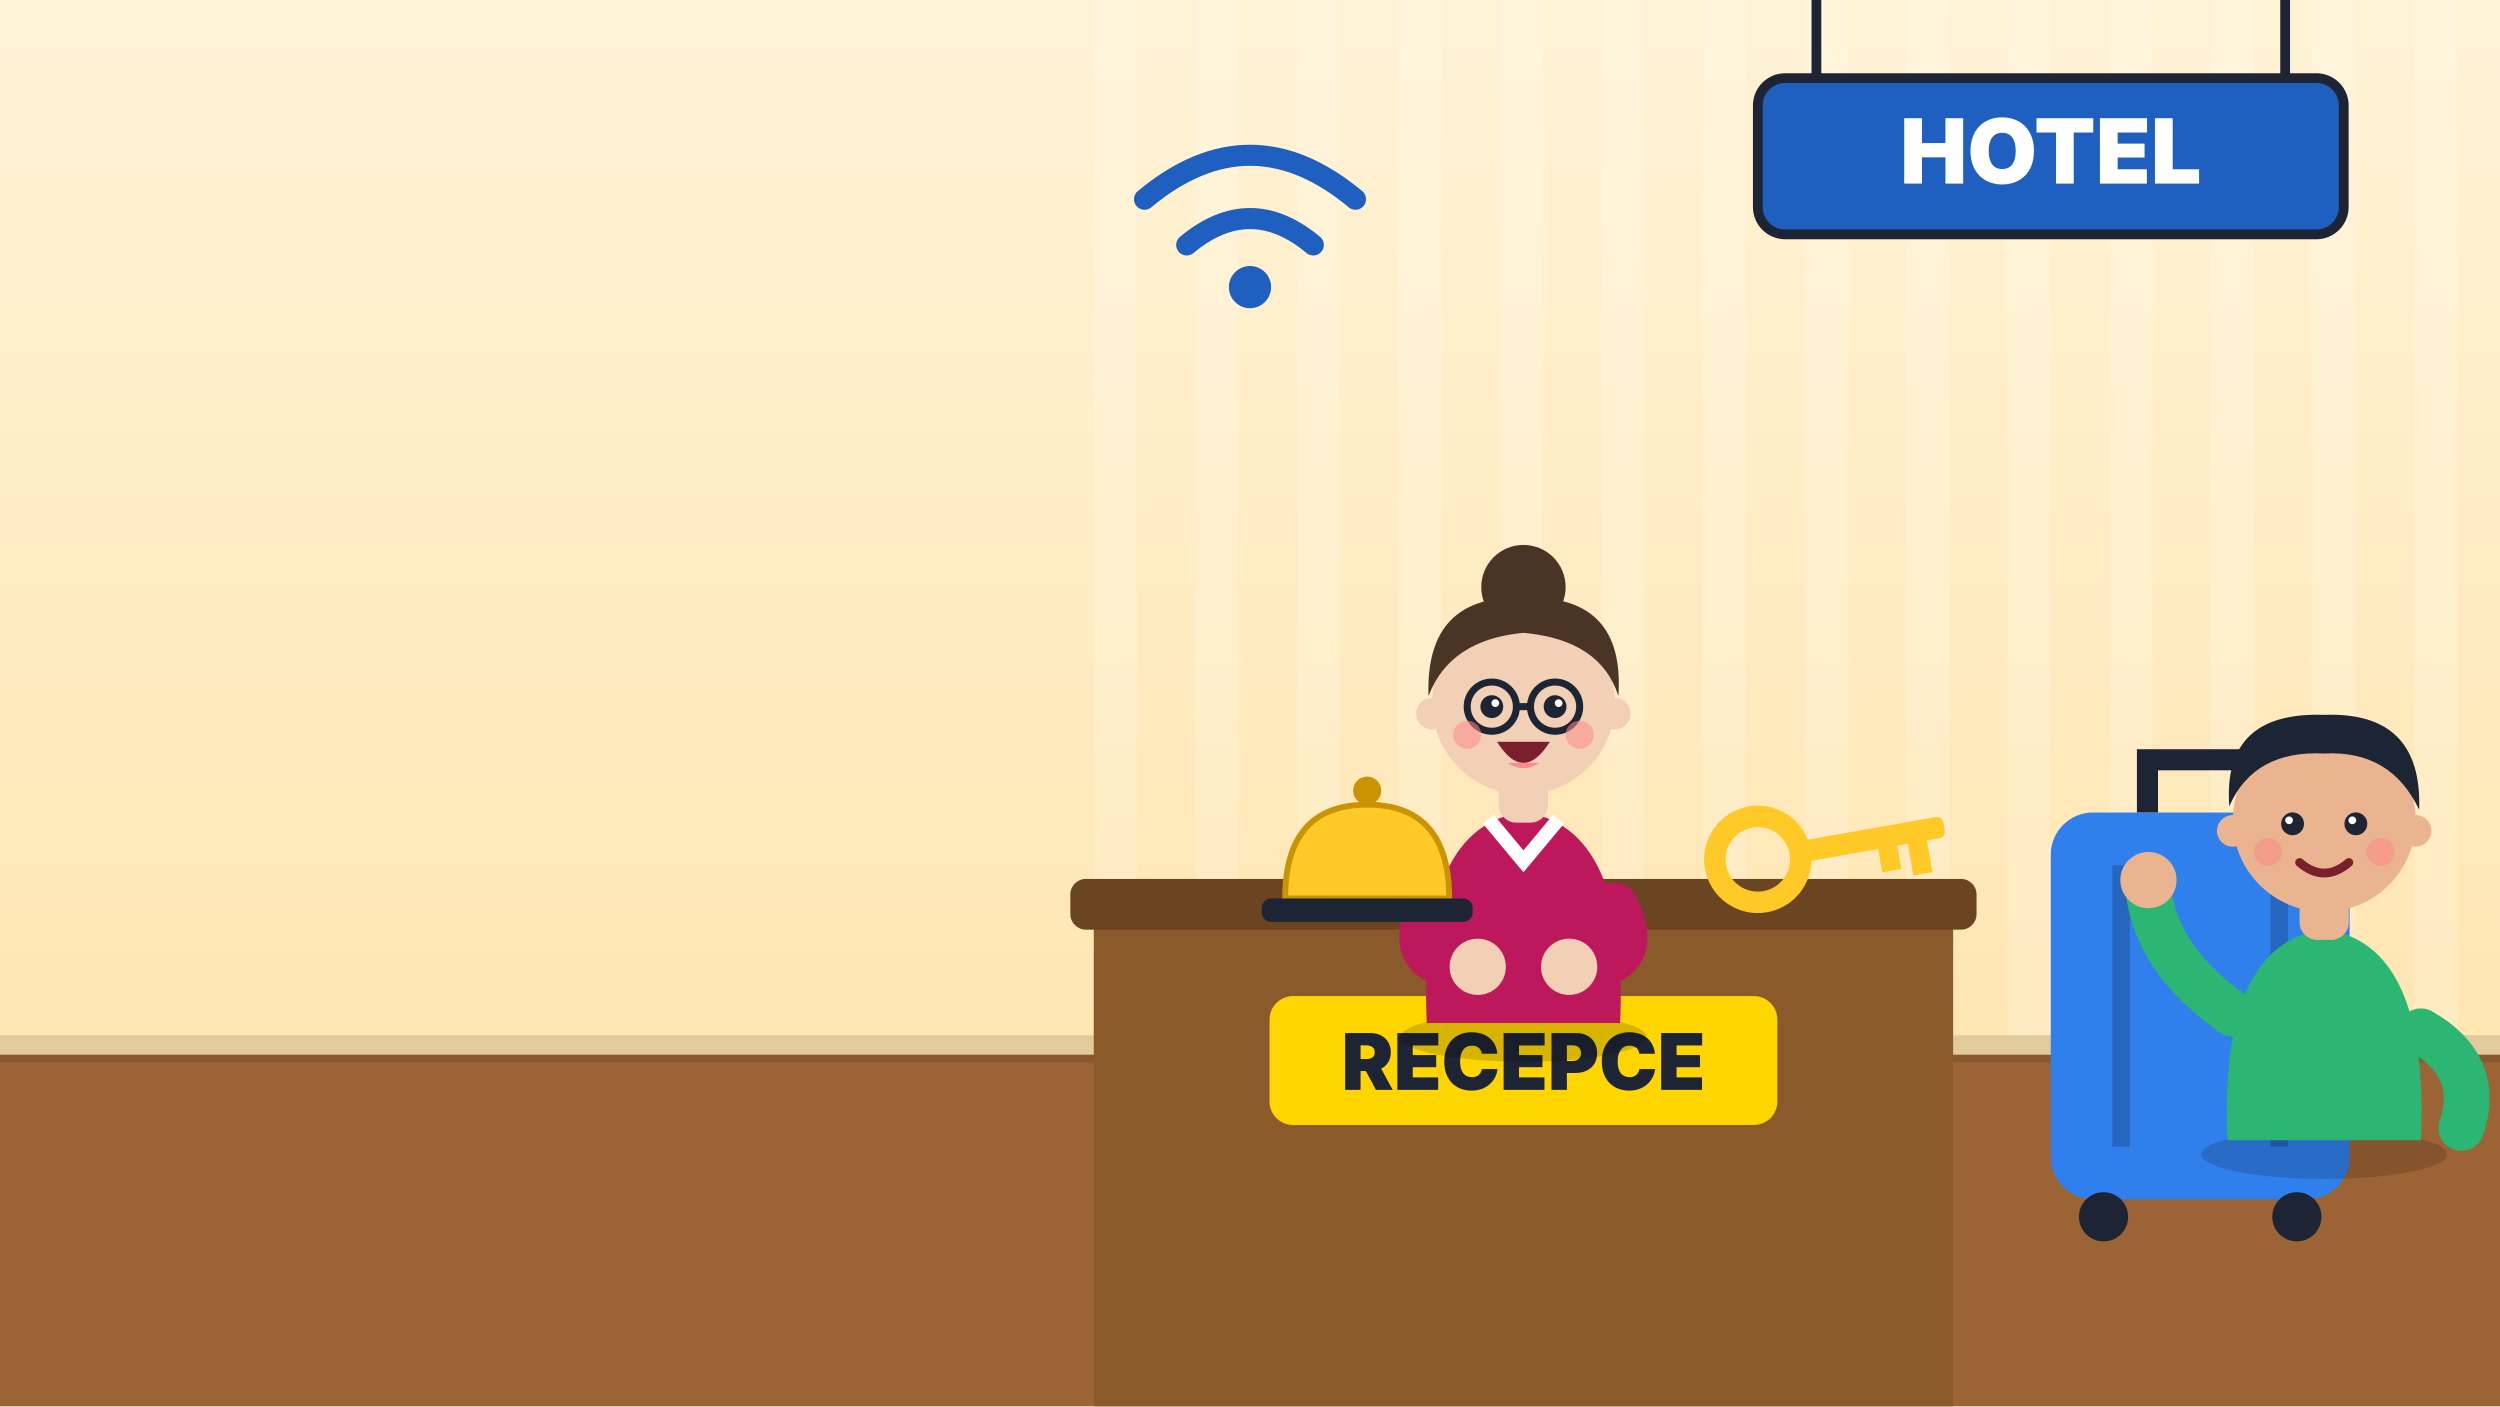
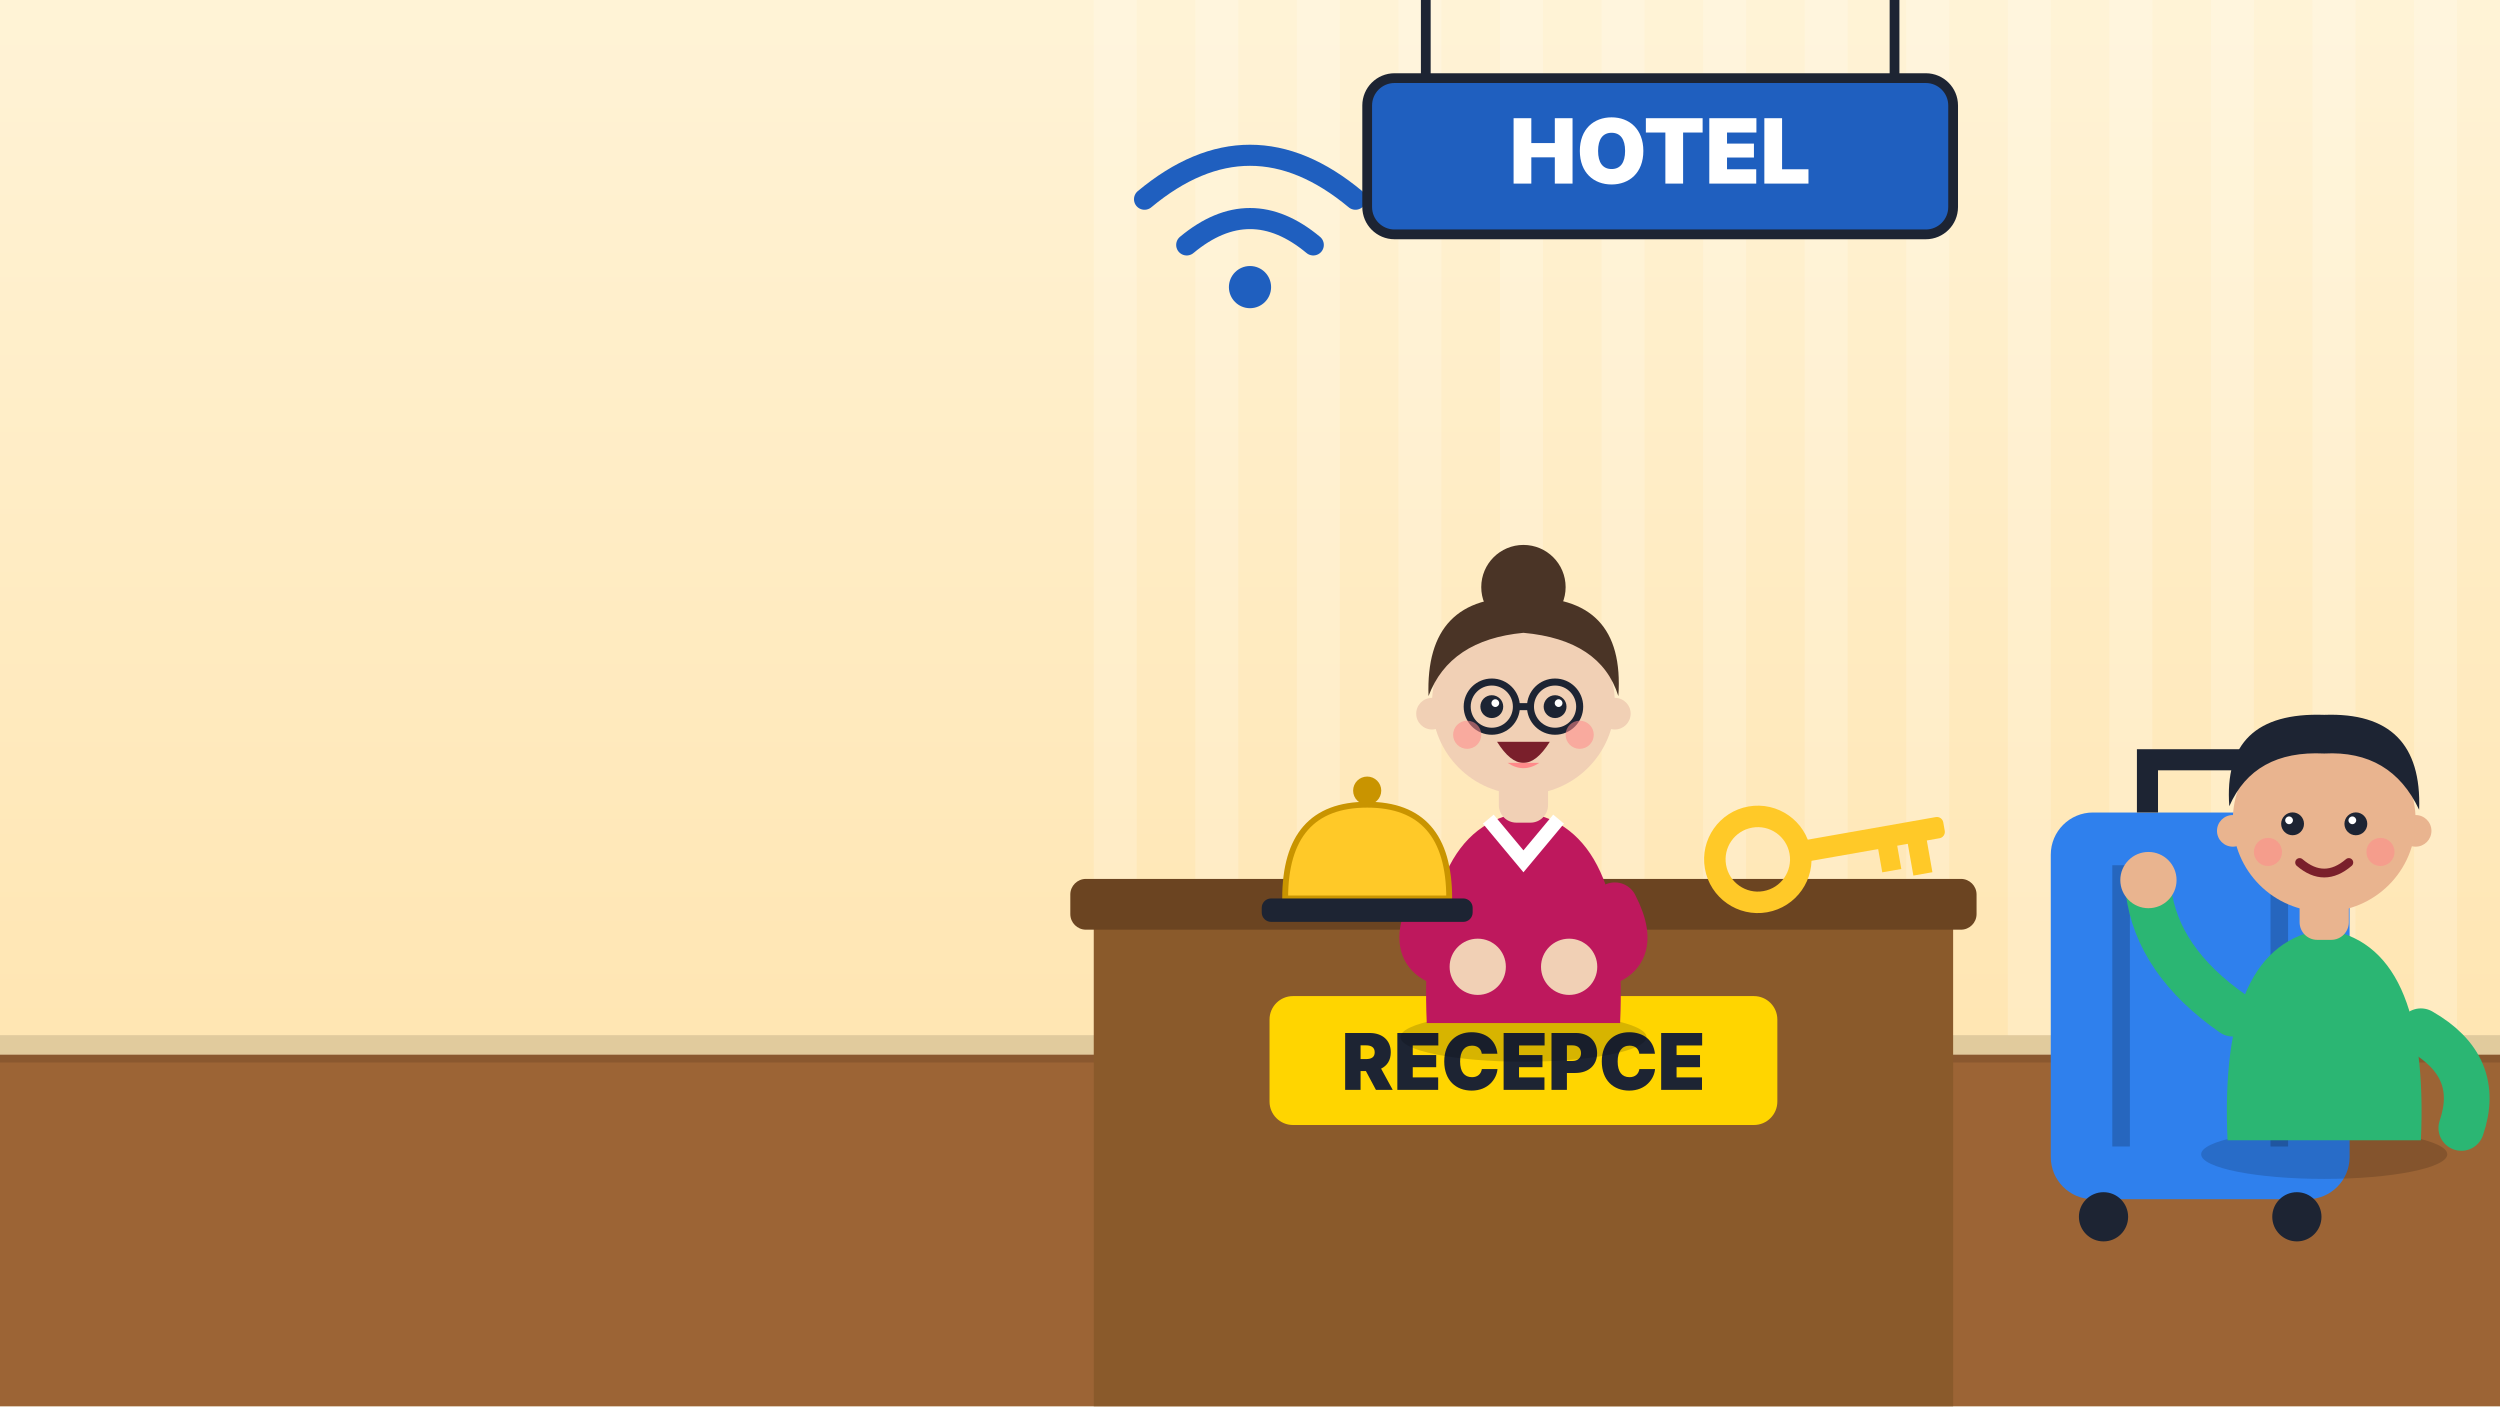
<svg xmlns="http://www.w3.org/2000/svg" viewBox="0 0 1280 720" width="1280" height="720">
  <defs>
    <linearGradient id="g16" x1="0" y1="0" x2="0" y2="1">
      <stop offset="0" stop-color="#fff3d6" />
      <stop offset="1" stop-color="#ffe1a6" />
    </linearGradient>
    <linearGradient id="g17" x1="0" y1="0" x2="0" y2="1">
      <stop offset="0" stop-color="#9c6435" />
      <stop offset="1" stop-color="#9c6435" />
    </linearGradient>
  </defs>
  <rect width="1280" height="720" fill="url(#g16)" />
  <rect y="540" width="1280" height="180" fill="url(#g17)" />
  <rect y="530" width="1280" height="14" fill="rgba(0,0,0,.12)" />
  <rect x="560" y="0" width="22" height="530" fill="rgba(255,255,255,.18)" />
  <rect x="612" y="0" width="22" height="530" fill="rgba(255,255,255,.18)" />
  <rect x="664" y="0" width="22" height="530" fill="rgba(255,255,255,.18)" />
  <rect x="716" y="0" width="22" height="530" fill="rgba(255,255,255,.18)" />
  <rect x="768" y="0" width="22" height="530" fill="rgba(255,255,255,.18)" />
  <rect x="820" y="0" width="22" height="530" fill="rgba(255,255,255,.18)" />
  <rect x="872" y="0" width="22" height="530" fill="rgba(255,255,255,.18)" />
  <rect x="924" y="0" width="22" height="530" fill="rgba(255,255,255,.18)" />
  <rect x="976" y="0" width="22" height="530" fill="rgba(255,255,255,.18)" />
  <rect x="1028" y="0" width="22" height="530" fill="rgba(255,255,255,.18)" />
  <rect x="1080" y="0" width="22" height="530" fill="rgba(255,255,255,.18)" />
  <rect x="1132" y="0" width="22" height="530" fill="rgba(255,255,255,.18)" />
  <rect x="1184" y="0" width="22" height="530" fill="rgba(255,255,255,.18)" />
  <rect x="1236" y="0" width="22" height="530" fill="rgba(255,255,255,.18)" />
  <rect x="560" y="470" width="440" height="250" fill="#8a5a2b" />
  <rect x="548" y="450" width="464" height="26" rx="8" fill="#6b4421" />
  <rect x="650" y="510" width="260" height="66" rx="12" fill="#ffd500" />
  <text x="780" y="558" text-anchor="middle" font-family="Inter,sans-serif" font-weight="900" font-size="40" fill="#1d2433">RECEPCE</text>
  <g transform="translate(780,360) scale(0.9,0.9)">
    <ellipse cx="0" cy="190" rx="70" ry="14" fill="rgba(0,0,0,.16)" />
    <path d="M-55 182 Q-60 70 0 62 Q60 70 55 182 Z" fill="#be185d" />
    <path d="M-20 66 L0 90 L20 66" stroke="#fff" stroke-width="8" fill="none" />
    <path d="M-52 115 Q-70 150 -30 150" stroke="#be185d" stroke-width="26" stroke-linecap="round" fill="none" />
    <path d="M52 115 Q70 150 30 150" stroke="#be185d" stroke-width="26" stroke-linecap="round" fill="none" />
    <circle cx="-26" cy="150" r="16" fill="#f1d0b5" />
    <circle cx="26" cy="150" r="16" fill="#f1d0b5" />
    <rect x="-14" y="38" width="28" height="30" rx="10" fill="#f1d0b5" />
    <circle cx="0" cy="0" r="52" fill="#f1d0b5" />
    <circle cx="-52" cy="6" r="9" fill="#f1d0b5" />
    <circle cx="52" cy="6" r="9" fill="#f1d0b5" />
    <circle cx="0" cy="-66" r="24" fill="#4a3426" />
    <path d="M-54 -4 Q-56 -62 0 -60 Q58 -62 54 -4 Q44 -36 0 -40 Q-42 -36 -54 -4Z" fill="#4a3426" />
    <circle cx="-18" cy="2" r="6.5" fill="#1d2433" />
    <circle cx="18" cy="2" r="6.5" fill="#1d2433" />
    <circle cx="-16" cy="0" r="2.2" fill="#fff" />
    <circle cx="20" cy="0" r="2.2" fill="#fff" />
    <g fill="none" stroke="#1d2433" stroke-width="4">
      <circle cx="-18" cy="2" r="14" />
      <circle cx="18" cy="2" r="14" />
      <path d="M-4 2 h8" />
    </g>
    <circle cx="-32" cy="18" r="8" fill="#ff8a8a" opacity=".55" />
    <circle cx="32" cy="18" r="8" fill="#ff8a8a" opacity=".55" />
    <path d="M-15 22 Q0 46 15 22 Z" fill="#7a1f2b" />
    <path d="M-9 34 Q0 40 9 34" fill="#ff8a8a" />
  </g>
  <g transform="translate(700,460) rotate(0) scale(0.6)">
    <path d="M-70 0 Q-70 -80 0 -80 Q70 -80 70 0Z" fill="#ffc928" stroke="#c99400" stroke-width="5" />
    <rect x="-90" y="0" width="180" height="20" rx="8" fill="#1d2433" />
    <circle cx="0" cy="-92" r="12" fill="#c99400" />
  </g>
  <g transform="translate(900,440) rotate(-10) scale(0.55)">
    <circle cx="0" cy="0" r="40" fill="none" stroke="#ffc928" stroke-width="20" />
    <rect x="36" y="-10" width="140" height="20" rx="6" fill="#ffc928" />
    <rect x="140" y="8" width="18" height="32" fill="#ffc928" />
    <rect x="112" y="8" width="18" height="24" fill="#ffc928" />
  </g>
  <g transform="translate(1050,380) rotate(0) scale(0.9)">
    <rect x="0" y="40" width="170" height="220" rx="24" fill="#2f80ed" />
    <path d="M55 40 V10 h60 V40" stroke="#1d2433" stroke-width="12" fill="none" />
    <path d="M40 70 V230 M130 70 V230" stroke="rgba(0,0,0,.2)" stroke-width="10" />
    <circle cx="30" cy="270" r="14" fill="#1d2433" />
    <circle cx="140" cy="270" r="14" fill="#1d2433" />
  </g>
  <g transform="translate(1190,420) scale(-0.9,0.9)">
    <ellipse cx="0" cy="190" rx="70" ry="14" fill="rgba(0,0,0,.16)" />
    <path d="M-55 182 Q-60 70 0 62 Q60 70 55 182 Z" fill="#2bb673" />
    <path d="M-55 120 Q-90 140 -78 175" stroke="#2bb673" stroke-width="26" stroke-linecap="round" fill="none" />
    <path d="M52 110 Q95 80 100 40" stroke="#2bb673" stroke-width="26" stroke-linecap="round" fill="none" />
    <circle cx="100" cy="34" r="16" fill="#e9b48f" />
    <rect x="-14" y="38" width="28" height="30" rx="10" fill="#e9b48f" />
    <circle cx="0" cy="0" r="52" fill="#e9b48f" />
    <circle cx="-52" cy="6" r="9" fill="#e9b48f" />
    <circle cx="52" cy="6" r="9" fill="#e9b48f" />
    <path d="M-54 -6 Q-56 -62 0 -60 Q58 -62 54 -8 Q40 -40 0 -38 Q-38 -40 -54 -6Z" fill="#1d2433" />
    <circle cx="-18" cy="2" r="6.5" fill="#1d2433" />
    <circle cx="18" cy="2" r="6.5" fill="#1d2433" />
    <circle cx="-16" cy="0" r="2.2" fill="#fff" />
    <circle cx="20" cy="0" r="2.2" fill="#fff" />
    <circle cx="-32" cy="18" r="8" fill="#ff8a8a" opacity=".55" />
    <circle cx="32" cy="18" r="8" fill="#ff8a8a" opacity=".55" />
    <path d="M-14 24 Q0 36 14 24" stroke="#7a1f2b" stroke-width="5" fill="none" stroke-linecap="round" />
  </g>
  <g transform="translate(640,120) rotate(0) scale(0.9)">
    <g fill="none" stroke="#1f5fbf" stroke-width="12" stroke-linecap="round">
      <path d="M-60 -20 Q0 -70 60 -20" />
      <path d="M-36 6 Q0 -24 36 6" />
    </g>
    <circle cx="0" cy="30" r="12" fill="#1f5fbf" />
  </g>
-   <line x1="930" y1="0" x2="930" y2="40" stroke="#1d2433" stroke-width="5" />
-   <line x1="1170" y1="0" x2="1170" y2="40" stroke="#1d2433" stroke-width="5" />
-   <rect x="900" y="40" width="300" height="80" rx="14" fill="#1f5fbf" stroke="#1d2433" stroke-width="5" />
-   <text x="1050" y="94" text-anchor="middle" font-family="Inter,sans-serif" font-weight="900" font-size="46" fill="#fff">HOTEL</text>
+   <line x1="730" y1="0" x2="730" y2="40" stroke="#1d2433" stroke-width="5" />
+   <line x1="970" y1="0" x2="970" y2="40" stroke="#1d2433" stroke-width="5" />
+   <rect x="700" y="40" width="300" height="80" rx="14" fill="#1f5fbf" stroke="#1d2433" stroke-width="5" />
+   <text x="850" y="94" text-anchor="middle" font-family="Inter,sans-serif" font-weight="900" font-size="46" fill="#fff">HOTEL</text>
</svg>
